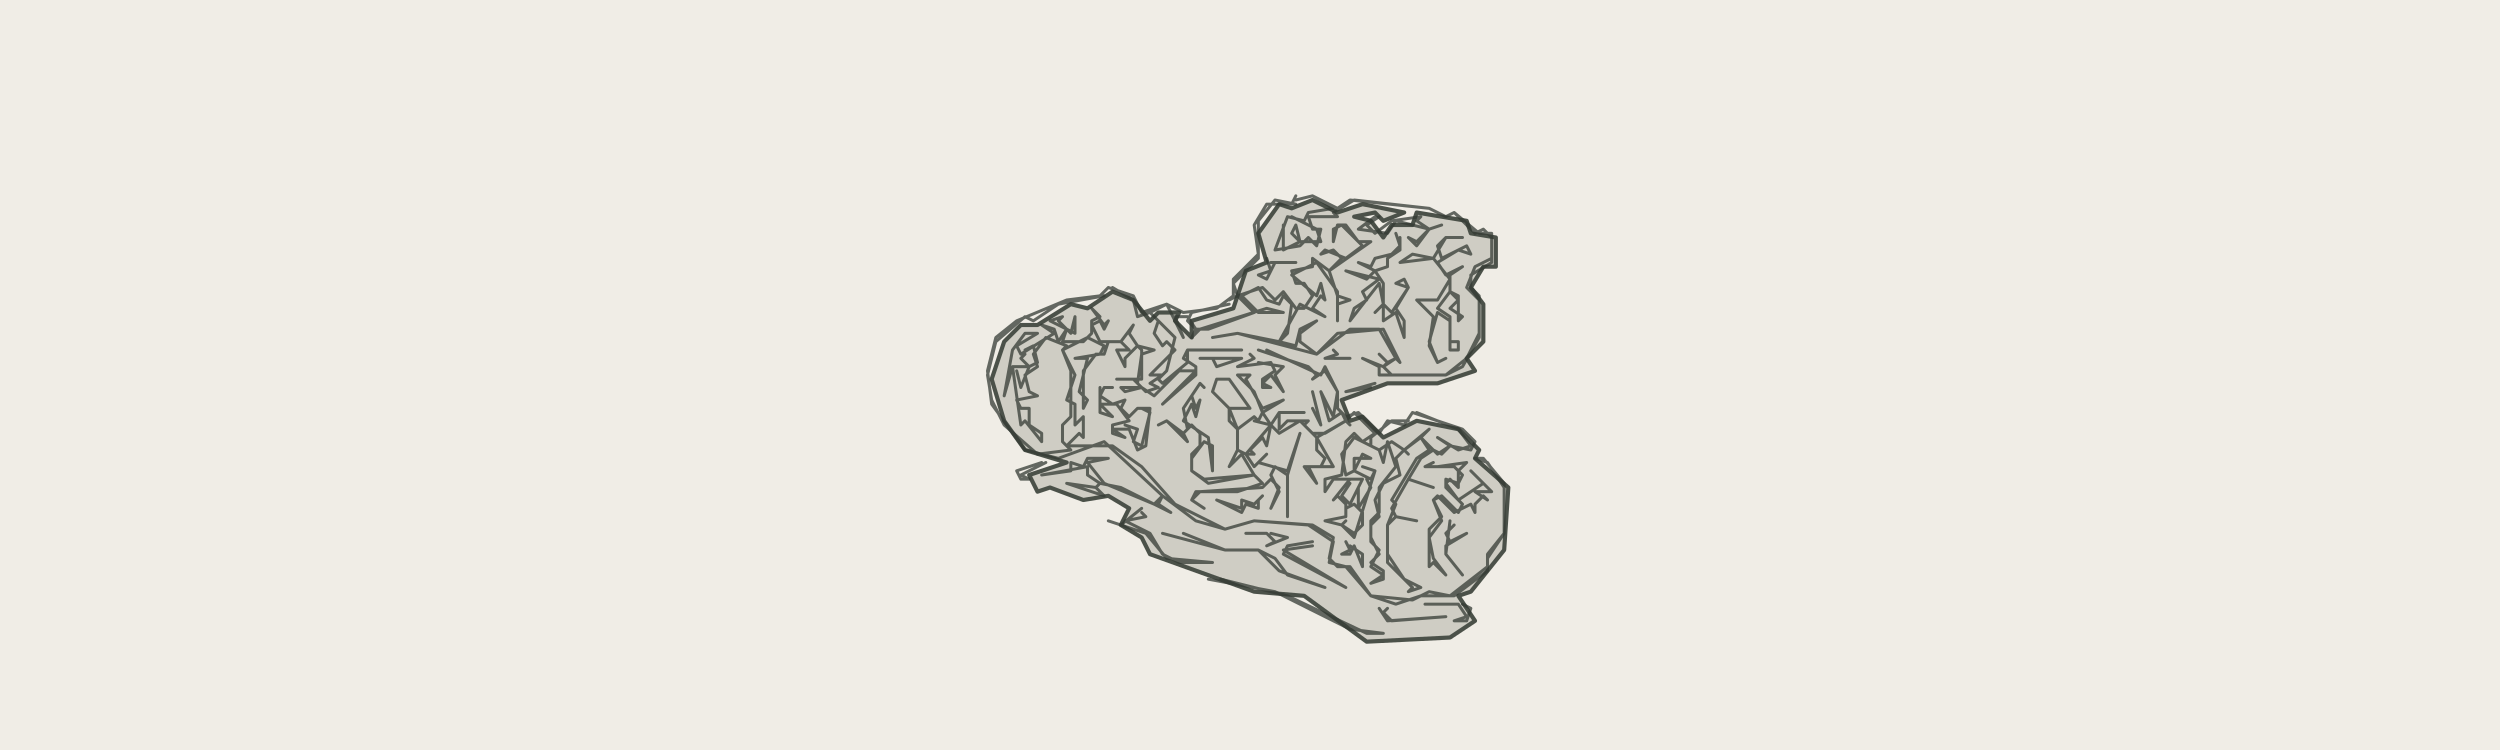
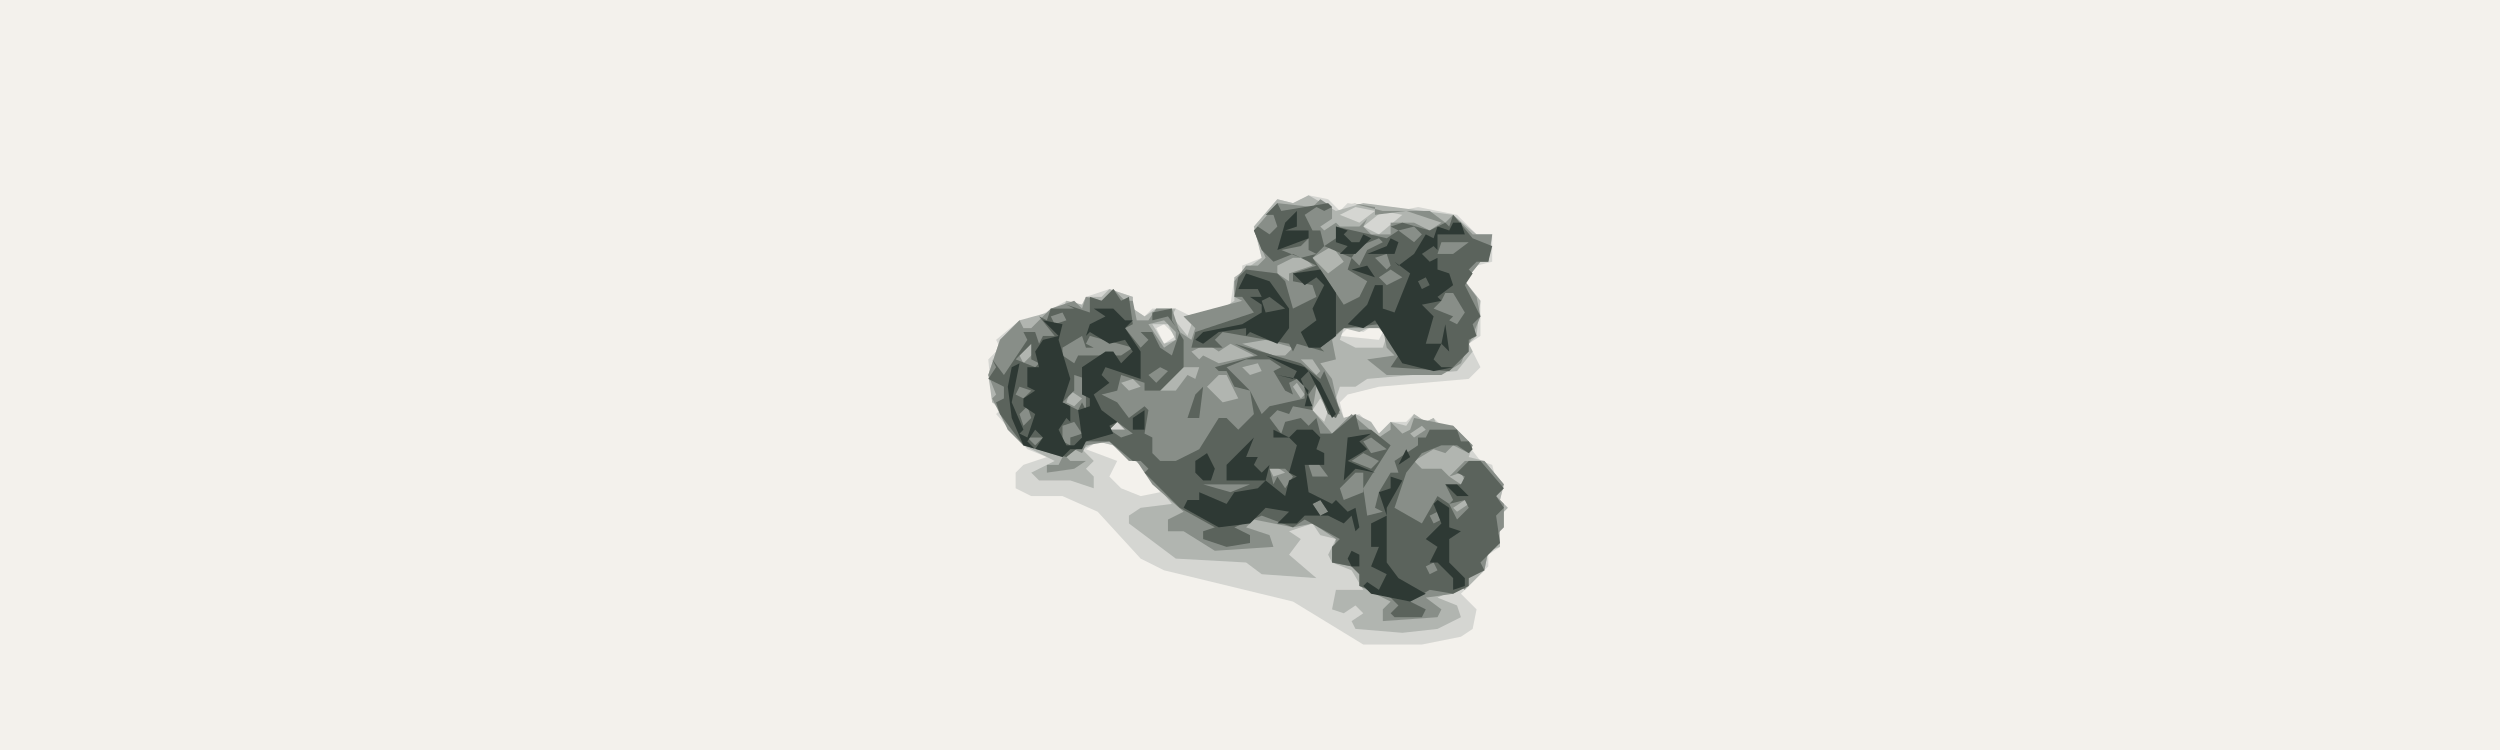
- <svg xmlns="http://www.w3.org/2000/svg" viewBox="0 0 1200 360" role="img" aria-label="SEA Game MOB-B illustration">
-   <rect width="1200" height="360" fill="#f0ede6" />
-   <g>
-     <polygon points="482,164 476,182 482,202 492,216 512,222 494,228 498,236 504,234 520,240 532,238 542,244 538,252 548,258 552,266 602,284 626,286 656,308 696,306 708,298 700,286 706,284 722,264 724,234 708,220 710,216 700,206 680,202 664,210 654,200 648,202 644,192 666,184 690,184 708,178 704,172 712,164 712,146 706,138 712,128 718,128 718,114 706,112 704,106 680,102 678,108 668,108 664,114 658,106 650,104 660,102 664,106 674,102 654,98 642,102 630,96 620,100 614,98 604,112 608,126 598,130 592,148 572,154 572,162 564,154 566,150 556,150 552,154 544,144 534,140 522,148 514,146 498,156 490,156" fill="#777869" fill-opacity=".27" stroke="#4b5149" stroke-width="2" stroke-linejoin="round" />
-   </g>
-   <path d="M622,94 L620,98 L608,98 L602,108 L604,122 L592,134 L592,142 L584,148 L568,150 L560,146 L548,150 L544,142 L532,138 L528,142 L512,144 L488,154 L478,162 L474,178 L476,194 L492,216 L508,220 L530,212 L558,238 L554,242 L530,232 L522,222 L532,220 L522,220 L520,224 L514,222 L514,226 L500,228 L522,224 L522,228 L528,232 L526,234 L512,232 L530,238 L526,234 L528,232 L538,234 L562,246 L556,242 L558,238 L574,250 L588,254 L602,250 L628,252 L640,260 L638,270 L646,272 L658,286 L670,290 L682,286 L698,286 L714,274 L714,268 L722,256 L722,232 L712,220 L708,220 L714,222 L722,234 L722,256 L714,266 L714,272 L696,286 L686,284 L678,288 L658,286 L648,272 L642,272 L638,268 L640,258 L630,252 L602,250 L588,254 L564,242 L548,224 L534,214 L512,214 L518,208 L520,210 L520,200 L516,204 L516,194 L512,192 L516,180 L510,168 L522,162 L530,166 L528,170 L516,172 L522,172 L518,188 L522,192 L520,196 L520,178 L526,170 L530,170 L532,164 L538,164 L542,168 L536,168 L540,176 L540,172 L546,166 L548,168 L548,182 L536,182 L544,182 L548,186 L540,188 L538,186 L548,186 L554,190 L566,178 L574,178 L558,194 L574,180 L574,176 L568,172 L570,168 L596,168 L570,168 L570,174 L558,184 L556,182 L560,178 L564,162 L552,150 L560,146 L568,162 L564,152 L570,152 L574,158 L572,162 L576,158 L608,148 L616,150 L604,150 L596,142 L604,138 L608,144 L614,146 L616,142 L620,146 L618,160 L614,164 L594,160 L582,162 L594,160 L632,170 L648,158 L662,158 L670,172 L666,174 L662,170 L666,174 L664,176 L654,172 L662,176 L662,180 L694,180 L702,176 L710,162 L710,142 L706,138 L706,132 L716,126 L716,112 L710,112 L698,102 L694,104 L686,100 L648,96 L642,100 L630,94 M604,168 L628,176 L632,180 L630,182 L636,178 L642,188 L640,200 L634,188 L638,202 L644,198 L646,202 L636,208 L630,208 L626,204 L628,202 L618,202 L614,206 L614,198 L626,198 L614,198 L610,204 L606,198 L616,192 L606,196 L598,182 L600,180 L594,180 L602,188 L606,198 L604,202 L602,200 L594,206 L590,196 L600,196 L590,182 L584,182 L582,188 L590,196 L590,202 L594,206 L594,216 L590,224 L596,218 L602,228 L578,230 L572,226 L572,220 L578,212 L582,214 L582,226 L580,210 L568,202 L572,194 L574,200 L576,192 L574,196 L572,190 L576,184 L578,186 L576,184 L568,196 L570,206 L568,208 L560,202 L556,204 L560,202 L570,212 L568,208 L572,204 L576,208 L576,214 L572,218 L572,226 L580,232 L602,228 L606,232 L594,236 L574,236 L572,240 L578,244 L572,240 L576,236 L606,234 L610,230 L614,234 L610,244 L614,236 L610,228 L612,224 L618,228 L618,248 L618,228 L624,208 L618,226 L604,222 L608,218 L602,224 L598,218 L602,218 L600,216 L606,210 L608,214 L610,204 L614,208 L624,202 L632,210 L632,216 L636,220 L634,224 L626,224 L632,232 L628,224 L640,224 L632,210 L646,202 L648,204 L646,202 L650,198 L660,208 L654,212 L650,208 L646,212 L644,228 L636,230 L636,236 L640,230 L648,230 L640,240 L642,238 L646,242 L646,248 L636,250 L644,252 L650,258 L660,226 L654,224 L660,226 L658,230 L650,226 L654,218 L658,220 L650,220 L650,226 L646,228 L644,218 L650,210 L662,216 L664,222 L666,212 L670,224 L662,234 L662,246 L658,250 L658,260 L662,264 L658,272 L664,276 L658,280 L664,278 L664,274 L658,270 L662,266 L658,258 L658,252 L662,248 L660,240 L664,232 L672,228 L670,220 L674,216 L676,218 L674,216 L682,210 L686,216 L680,220 L668,240 L670,242 L666,252 L666,270 L678,282 L676,284 L682,282 L674,278 L666,266 L666,252 L670,248 L680,250 L670,248 L668,244 L676,230 L688,234 L676,230 L682,220 L688,216 L692,218 L696,214 L706,216 L708,212 L702,206 L678,198 L674,204 L666,202 L662,208 L652,198 L646,200 L642,196 L642,188 L636,176 L634,180 L608,168 M622,96 L630,94 L640,100 L628,102 L626,106 L618,104 L612,120 L624,118 L628,114 L632,118 L634,110 L630,110 L628,104 L642,104 L640,102 L650,96 L686,100 L694,104 L698,102 L708,112 L712,110 L716,114 L716,124 L708,128 L704,138 L710,144 L710,160 L704,172 L694,180 L668,180 L664,176 L670,172 L672,174 L664,158 L642,160 L632,170 L624,164 L624,160 L632,154 L624,158 L622,166 L614,164 L624,146 L636,152 L630,148 L634,142 L636,144 L634,136 L632,142 L620,132 L632,126 L642,140 L642,154 L642,146 L648,144 L642,142 L638,130 L658,116 L652,116 L646,108 L642,108 L640,116 L640,110 L644,108 L654,118 L646,124 L636,120 L634,122 L640,120 L644,124 L638,130 L630,124 L630,128 L620,130 L622,136 L626,136 L630,142 L626,148 L622,148 L616,140 L612,144 L606,138 L594,142 L592,136 L604,124 L604,106 L612,96 L622,98 M534,138 L544,144 L546,152 L552,150 L556,154 L554,160 L558,166 L560,164 L564,168 L552,180 L558,180 L552,184 L556,186 L550,188 L546,184 L548,170 L554,168 L546,166 L542,160 L544,156 L538,164 L528,164 L524,156 L528,154 L530,158 L532,154 L530,156 L524,148 L528,152 L524,154 L524,160 L520,164 L510,164 L512,158 L516,160 L516,152 L514,160 L508,154 L510,152 L504,154 L512,158 L508,164 L506,158 L500,156 L506,160 L490,170 L488,166 L498,160 L492,160 L486,168 L482,190 L486,176 L490,204 L492,202 L500,212 L500,208 L494,204 L494,196 L490,196 L488,192 L498,190 L494,188 L492,180 L498,176 L496,170 L502,162 L512,166 L510,168 L514,178 L514,200 L510,204 L510,212 L514,216 L498,218 L482,204 L476,192 L474,180 L478,164 L492,152 L496,154 L508,146 L530,142 M694,114 L688,124 L678,122 L672,126 L688,124 L696,134 L690,144 L680,144 L688,152 L686,166 L690,174 L694,172 L690,174 L686,164 L690,150 L696,154 L696,168 L700,168 L700,164 L696,164 L696,152 L690,148 L696,140 L700,144 L696,148 L702,152 L700,154 L700,142 L696,140 L696,132 L702,128 L694,132 L690,126 L700,120 L706,122 L704,118 L692,124 L690,118 L694,114 L702,114 M688,222 L684,224 L698,224 L702,228 L700,232 L694,230 L694,234 L702,242 L700,246 L692,238 L688,240 L692,248 L686,254 L686,272 L688,270 L694,276 L688,268 L686,258 L692,250 L688,240 L690,238 L698,246 L706,242 L708,246 L708,242 L712,238 L714,240 L708,236 L716,236 L706,226 L712,232 L700,240 L694,232 L696,230 L700,234 L700,226 L704,222 L690,224 M670,112 L672,118 L668,122 L660,124 L658,128 L652,126 L660,130 L656,134 L646,130 L662,134 L654,140 L656,144 L650,148 L648,154 L662,136 L664,146 L660,150 L664,146 L664,154 L670,150 L674,162 L674,154 L670,148 L676,138 L674,134 L670,136 L676,138 L668,150 L664,146 L664,136 L660,130 L666,128 L666,124 L672,120 L672,114 M580,278 L612,284 L648,302 L664,304 L656,304 L618,286 L586,278 M558,256 L588,264 L604,264 L614,274 L636,282 L618,276 L612,268 L604,264 L588,264 L568,256 M528,186 L528,198 L534,200 L528,194 L536,194 L542,202 L534,204 L534,208 L540,210 L534,206 L542,206 L546,216 L550,214 L552,196 L546,196 L542,200 L538,196 L540,192 L534,194 L528,190 L530,186 L534,186 M680,198 L700,206 L706,214 L700,216 L690,210 L696,214 L690,218 L682,210 L686,206 L674,216 L668,212 L662,216 L658,214 L658,210 L668,202 L676,202 M548,244 L538,252 L532,250 L550,256 L560,268 L582,270 L566,270 L558,266 L552,256 L540,250 L550,248 L548,246 M660,104 L652,110 L666,112 L670,106 L686,110 L680,116 L676,114 L680,118 L686,110 L692,108 L686,110 L680,106 L682,104 L668,106 L660,112 L656,108 L662,104 M630,260 L618,262 L616,266 L646,282 L616,264 L630,262 M600,170 L602,172 L594,176 L610,174 L612,178 L606,182 L606,186 L610,186 L606,184 L610,180 L616,188 L612,180 L616,176 L604,174 M696,250 L694,266 L702,276 L694,266 L694,262 L704,256 L696,260 L694,256 L698,252 M590,144 L594,142 L602,150 L580,158 L574,158 L570,154 L572,150 L590,146 M620,104 L632,110 L634,116 L624,116 L622,108 L620,112 L624,116 L616,120 L616,108 M662,292 L666,298 L694,296 L668,298 L664,294 L666,292 M606,238 L602,242 L596,240 L596,244 L584,240 L596,246 L598,242 L604,244 L604,240 M608,124 L610,130 L604,132 L608,134 L612,126 L622,126 L610,126 M684,290 L700,290 L704,296 L698,298 L704,298 L706,292 L702,290 M646,260 L648,264 L644,266 L648,266 L650,262 L654,272 L654,266 L648,262 M602,202 L610,204 L598,218 L594,216 L594,210 M500,222 L488,226 L490,230 L494,230 L490,228 L502,222 M598,256 L608,256 L612,260 L608,262 L618,258 L610,256 M548,196 L552,198 L548,214 L544,212 L546,206 L540,204 M576,172 L582,172 L584,176 L596,172 L582,172 M648,230 L654,230 L648,242 L644,238 L648,232 M646,244 L650,242 L654,246 L654,252 L650,256 L644,252 L646,250 M486,176 L494,176 L490,186 L488,178 M656,230 L658,234 L652,244 L652,234 M492,168 L496,166 L498,174 L494,176 L490,172 L492,170 M660,184 L646,188 L658,186 M630,188 L634,204 L630,196 M640,168 L642,170 L636,172 L648,172 L644,172" fill="none" stroke="#343b35" stroke-opacity=".75" stroke-width="1.45" stroke-linecap="round" stroke-linejoin="round" />
+ <svg xmlns="http://www.w3.org/2000/svg" viewBox="0 0 640 192" role="img" aria-label="MOB-B detailed vector artwork">
+   <rect width="640" height="192" fill="#f3f1ec" />
+   <path fill="#d5d6d2" fill-rule="evenodd" d="M255,87 256,89 253,92 254,103 256,105 255,106 263,115 268,117 262,119 260,121 260,125 264,127 272,127 281,131 292,143 298,146 331,154 349,165 364,165 374,163 377,161 378,156 374,152 381,145 381,142 384,140 384,132 386,130 384,128 385,124 383,123 382,119 379,118 372,109 369,109 367,107 365,108 362,106 360,108 356,108 353,111 348,106 344,107 343,103 345,101 353,99 376,97 379,94 376,88 379,86 379,77 375,72 378,68 382,67 382,60 378,60 373,55 363,53 358,54 345,52 343,54 340,51 335,50 331,52 327,51 321,58 323,66 318,68 318,70 316,71 315,78 305,81 301,79 295,79 293,81 290,79 290,76 284,74 278,76 277,78 273,77 264,82 261,82ZM278,115 281,113 285,114 292,119 297,126 292,127 287,125 284,122 286,118ZM354,85 353,87 343,86 345,84 349,85 352,83ZM296,84 298,83 301,86 298,88Z" />
+   <path fill="#b1b5b0" fill-rule="evenodd" d="M256,87 253,96 254,103 256,104 258,110 262,114 270,118 264,121 266,123 274,123 280,125 280,122 278,120 280,118 277,115 281,113 285,114 292,119 300,129 292,130 289,132 289,134 301,143 319,144 323,147 337,148 330,142 333,138 330,136 336,134 338,137 342,138 340,142 341,144 346,146 349,151 342,151 341,156 344,157 347,155 349,157 346,159 347,161 359,162 368,161 374,158 373,155 368,153 374,150 375,151 380,146 381,141 384,140 384,132 386,130 384,128 385,124 380,118 376,117 377,114 372,109 368,109 367,107 365,108 362,106 360,109 356,108 353,111 351,108 347,106 344,107 342,102 343,99 347,99 350,97 373,95 377,90 376,88 378,86 379,77 375,72 379,67 381,67 382,60 378,60 372,55 349,52 342,54 335,50 331,52 327,51 321,58 323,66 316,71 316,77 313,79 303,81 305,83 304,86 300,81 301,79 296,79 293,81 290,79 290,76 284,74 282,76 278,76 277,78 273,77 272,79 261,82ZM284,110 286,108 288,110ZM338,102 340,105 339,108 336,105ZM355,86 354,89 347,89 343,87 344,84 348,85 352,83ZM295,83 299,83 301,87 298,88ZM349,58 354,54 359,55 353,60ZM343,55 347,53 352,54 348,57Z" />
+   <path fill="#888e88" fill-rule="evenodd" d="M256,87 253,96 255,101 254,102 258,110 262,114 272,117 271,119 268,119 268,121 275,120 278,118 274,118 273,117 275,115 277,116 278,114 284,113 289,118 291,118 295,124 303,131 299,133 299,136 303,136 311,141 326,140 325,137 319,135 321,133 331,135 336,134 342,138 341,144 346,145 348,147 348,150 356,154 354,156 354,159 368,158 369,156 365,153 372,152 374,150 375,151 376,148 380,146 381,141 384,139 383,137 385,135 385,129 383,127 385,124 380,118 375,118 371,122 369,120 364,120 362,118 367,115 370,116 372,114 376,116 377,114 372,109 362,107 361,110 359,111 356,108 356,110 353,112 346,106 341,111 336,105 337,99 340,106 343,106 341,97 338,93 342,92 341,87 344,84 354,84 355,89 357,91 350,92 355,96 369,96 374,93 379,81 378,76 375,72 379,67 381,67 382,60 377,60 372,55 370,57 366,54 354,54 346,52 352,53 352,55 360,54 369,57 366,59 362,57 356,57 356,60 351,60 349,58 350,56 348,58 343,58 341,56 341,53 338,51 336,53 327,52 321,59 324,66 322,68 319,68 316,72 316,76 318,77 303,81 306,84 305,87 302,85 300,79 296,79 294,82 291,82 290,77 288,77 285,74 282,77 278,76 277,79 275,77 269,79 264,84 262,84 261,82ZM375,128 376,129 373,131 372,130ZM371,122 374,121 375,123 374,124ZM325,120 326,119 329,121 326,122ZM364,109 365,110 362,112 361,111ZM284,110 286,108 288,110ZM273,103 274,100 277,102 275,104ZM331,99 332,98 334,101 333,102ZM287,98 290,97 292,99 289,100ZM309,99 312,96 314,96 317,102 313,103ZM318,94 322,93 323,95 320,96ZM307,94 306,97 304,96 301,100 297,100 303,94ZM333,92 336,92 338,95 337,96ZM305,90 309,88 312,90 315,88 321,91 312,93 308,91 307,92ZM264,88 265,90 262,93 261,91ZM318,88 324,87 331,89 329,91 326,91ZM294,83 298,82 301,85 301,87 298,89ZM327,70 327,68 331,66 334,66 336,68 330,70 330,72ZM341,63 344,67 340,70 336,66ZM341,56 342,57 339,59 338,58Z" />
+   <path fill="#5b635c" fill-rule="evenodd" d="M254,92 255,94 253,97 257,99 257,102 255,103 256,106 262,114 273,117 278,113 284,113 290,118 292,118 294,120 293,121 302,130 311,135 308,136 308,138 314,140 320,139 320,137 316,135 323,132 331,135 334,133 343,138 341,140 341,144 346,145 348,147 348,150 356,153 358,155 356,157 357,158 364,158 365,156 361,154 366,151 372,152 376,150 376,148 380,146 379,144 384,139 383,132 385,130 383,127 385,125 379,118 376,118 373,121 375,122 374,124 370,124 372,128 371,129 368,127 364,134 357,130 360,121 364,116 369,114 373,114 376,116 377,115 376,113 374,113 373,110 366,110 365,112 363,112 363,114 357,118 358,121 356,121 353,126 352,130 354,131 350,132 349,125 356,114 351,110 348,110 347,106 341,111 338,111 337,107 335,109 333,107 329,108 328,111 325,107 327,105 330,106 331,104 336,105 335,101 337,98 340,106 342,107 343,105 339,95 338,97 333,93 316,88 322,91 311,94 309,92 312,95 306,101 304,107 307,107 308,99 312,95 314,95 316,99 320,100 321,106 317,110 314,107 312,107 307,115 301,118 297,118 295,116 295,112 293,111 294,105 293,104 289,107 286,103 282,101 286,100 287,96 293,98 293,100 297,100 303,94 303,87 300,82 300,79 295,80 295,82 299,81 302,85 300,91 297,89 295,85 292,85 294,87 292,89 288,84 290,83 289,76 287,77 285,74 282,77 279,76 279,80 273,78 275,79 269,79 268,82 266,81 270,86 267,86 266,88 265,85 262,85 263,87 257,96ZM365,145 367,144 368,146 366,147ZM366,132 368,131 369,133 367,134ZM371,129 375,128 376,130 373,133ZM336,129 338,128 340,131 338,132ZM308,124 320,124 315,126ZM349,121 349,126 344,128 343,125 347,121ZM325,120 329,120 331,122 329,125 327,122 326,124ZM335,119 337,118 340,122 336,122ZM346,118 349,116 353,118 351,120ZM349,113 351,112 355,115 351,116ZM263,112 267,112 265,114ZM284,110 286,108 290,111 287,112ZM272,113 272,109 275,108 277,111 274,112 274,114ZM263,104 264,107 262,109 261,106ZM260,101 261,99 264,100 262,102ZM275,96 278,97 278,105 277,103 276,105 272,103 275,100ZM294,96 297,94 299,95 296,98ZM314,94 319,92 325,92 328,94 326,95 329,100 331,101 330,98 332,97 334,99 334,102 325,104 323,106 320,100ZM264,88 264,92 266,93 265,94 260,92ZM272,91 272,89 277,86 278,89 280,89 278,88 279,86 290,89 287,91 276,91 275,93ZM269,81 272,80 273,82 270,83ZM305,89 313,89 311,87 313,85 330,88 331,90 332,88 339,90 338,89 344,84 353,83 358,91 356,94 371,95 376,90 376,87 378,86 377,83 379,81 375,73 377,70 376,69 378,67 381,67 382,63 377,61 372,55 371,58 370,57 366,59 359,57 356,58 358,59 355,61 342,58 342,61 339,63 338,59 336,59 334,55 337,53 341,55 339,54 341,53 340,52 328,54 327,52 324,55 326,55 327,58 325,60 322,58 321,59 323,64 326,67 331,65 337,68 331,70 331,72 336,73 337,76 331,79 329,72 327,70 319,69 317,71 316,76 318,76 321,80 306,85ZM370,75 372,75 375,80 373,83 371,82 372,81 367,79 369,77 371,79 369,77ZM353,71 356,69 359,71 355,73ZM352,66 355,65 356,68 355,69ZM339,63 346,66 345,69 350,72 348,76 344,78 336,66ZM376,62 372,65 368,65 369,62ZM353,61 354,62 350,64 348,68 346,66 348,63ZM337,65 333,66 328,64 333,63 335,61 335,64ZM358,59 362,58 364,60 362,62Z" />
+   <path fill="#2e3934" fill-rule="evenodd" d="M346,141 345,143 346,145 348,145 348,142ZM368,128 367,129 369,134 365,138 368,140 366,144 368,144 372,148 372,151 375,150 375,148 371,144 371,138 374,136 371,135 371,130ZM370,124 373,127 376,127 373,124ZM356,122 356,125 353,126 355,132 351,134 351,140 353,140 351,145 355,147 353,151 350,149 349,150 351,152 361,154 365,152 358,148 355,144 355,130 359,123ZM309,116 306,118 306,121 308,123 310,123 311,120ZM360,115 358,119 361,117ZM351,111 345,112 344,123 347,120 352,121 345,118 350,115 348,113ZM303,130 312,135 320,134 324,130 330,131 327,134 332,134 334,132 340,132 344,134 346,132 347,136 348,135 347,130 345,131 342,128 341,129 335,126 334,119 339,119 339,116 337,115 338,112 336,110 332,110 330,112 326,110 326,112 330,112 332,114 330,121 332,122 330,123 329,127 324,123 325,119 323,121 321,119 322,117 319,117 321,112 314,119 314,123 324,123 322,125 316,126 314,129 307,126 307,128 304,128ZM336,129 338,128 340,131 338,132ZM293,105 290,107 290,110 293,110ZM324,91 332,95 331,97 327,96 332,97 335,100 334,104 336,104 333,97 335,95 341,107 342,106 338,98 334,94ZM290,82 288,82 285,79 280,79 283,81 279,83 278,86 279,85 284,88 288,87 290,90 287,93 285,90 283,90 277,94 277,101 279,102 279,104 276,105 277,112 275,114 273,114 271,110 273,107 274,108 274,104 272,103 274,97 271,87 272,83 267,82 271,86 267,87 265,90 266,94 263,94 263,99 265,100 262,102 262,104 265,106 263,112 261,111 262,110 259,103 261,93 259,94 258,99 259,107 262,114 272,117 274,115 277,115 278,113 285,111 284,109 286,108 282,105 280,101 284,98 282,96 283,94 292,97 292,90 288,84ZM265,110 267,112 265,115 263,113ZM330,79 325,72 319,70 317,74 322,74 323,76 320,76 323,78 323,80 318,83 308,85 306,87 308,88 312,85 319,84 319,86 320,85 327,88 330,84ZM323,77 325,76 329,79 324,80ZM331,70 334,73 337,71 339,73 336,79 337,82 333,85 335,89 338,89 342,86 342,75 338,69ZM346,69 352,71 350,68ZM358,62 356,61 355,63 350,65 357,65ZM342,58 342,62 345,63 343,65 347,65 351,61 349,60 348,62 346,62 344,60 345,59ZM374,57 372,57 371,59 368,58 367,61 365,60 362,65 358,68 357,67 361,70 357,80 354,79 354,73 352,73 350,78 345,83 349,84 352,82 359,93 367,95 372,94 369,94 367,92 369,88 371,90 370,83 369,88 365,88 367,81 364,78 369,77 368,76 372,73 371,70 368,69 368,66 366,67 364,65 367,63 368,64 368,60 375,60ZM363,72 365,71 366,73 364,74ZM332,54 329,57 327,64 335,61 335,59 329,59 332,58Z" />
</svg>
